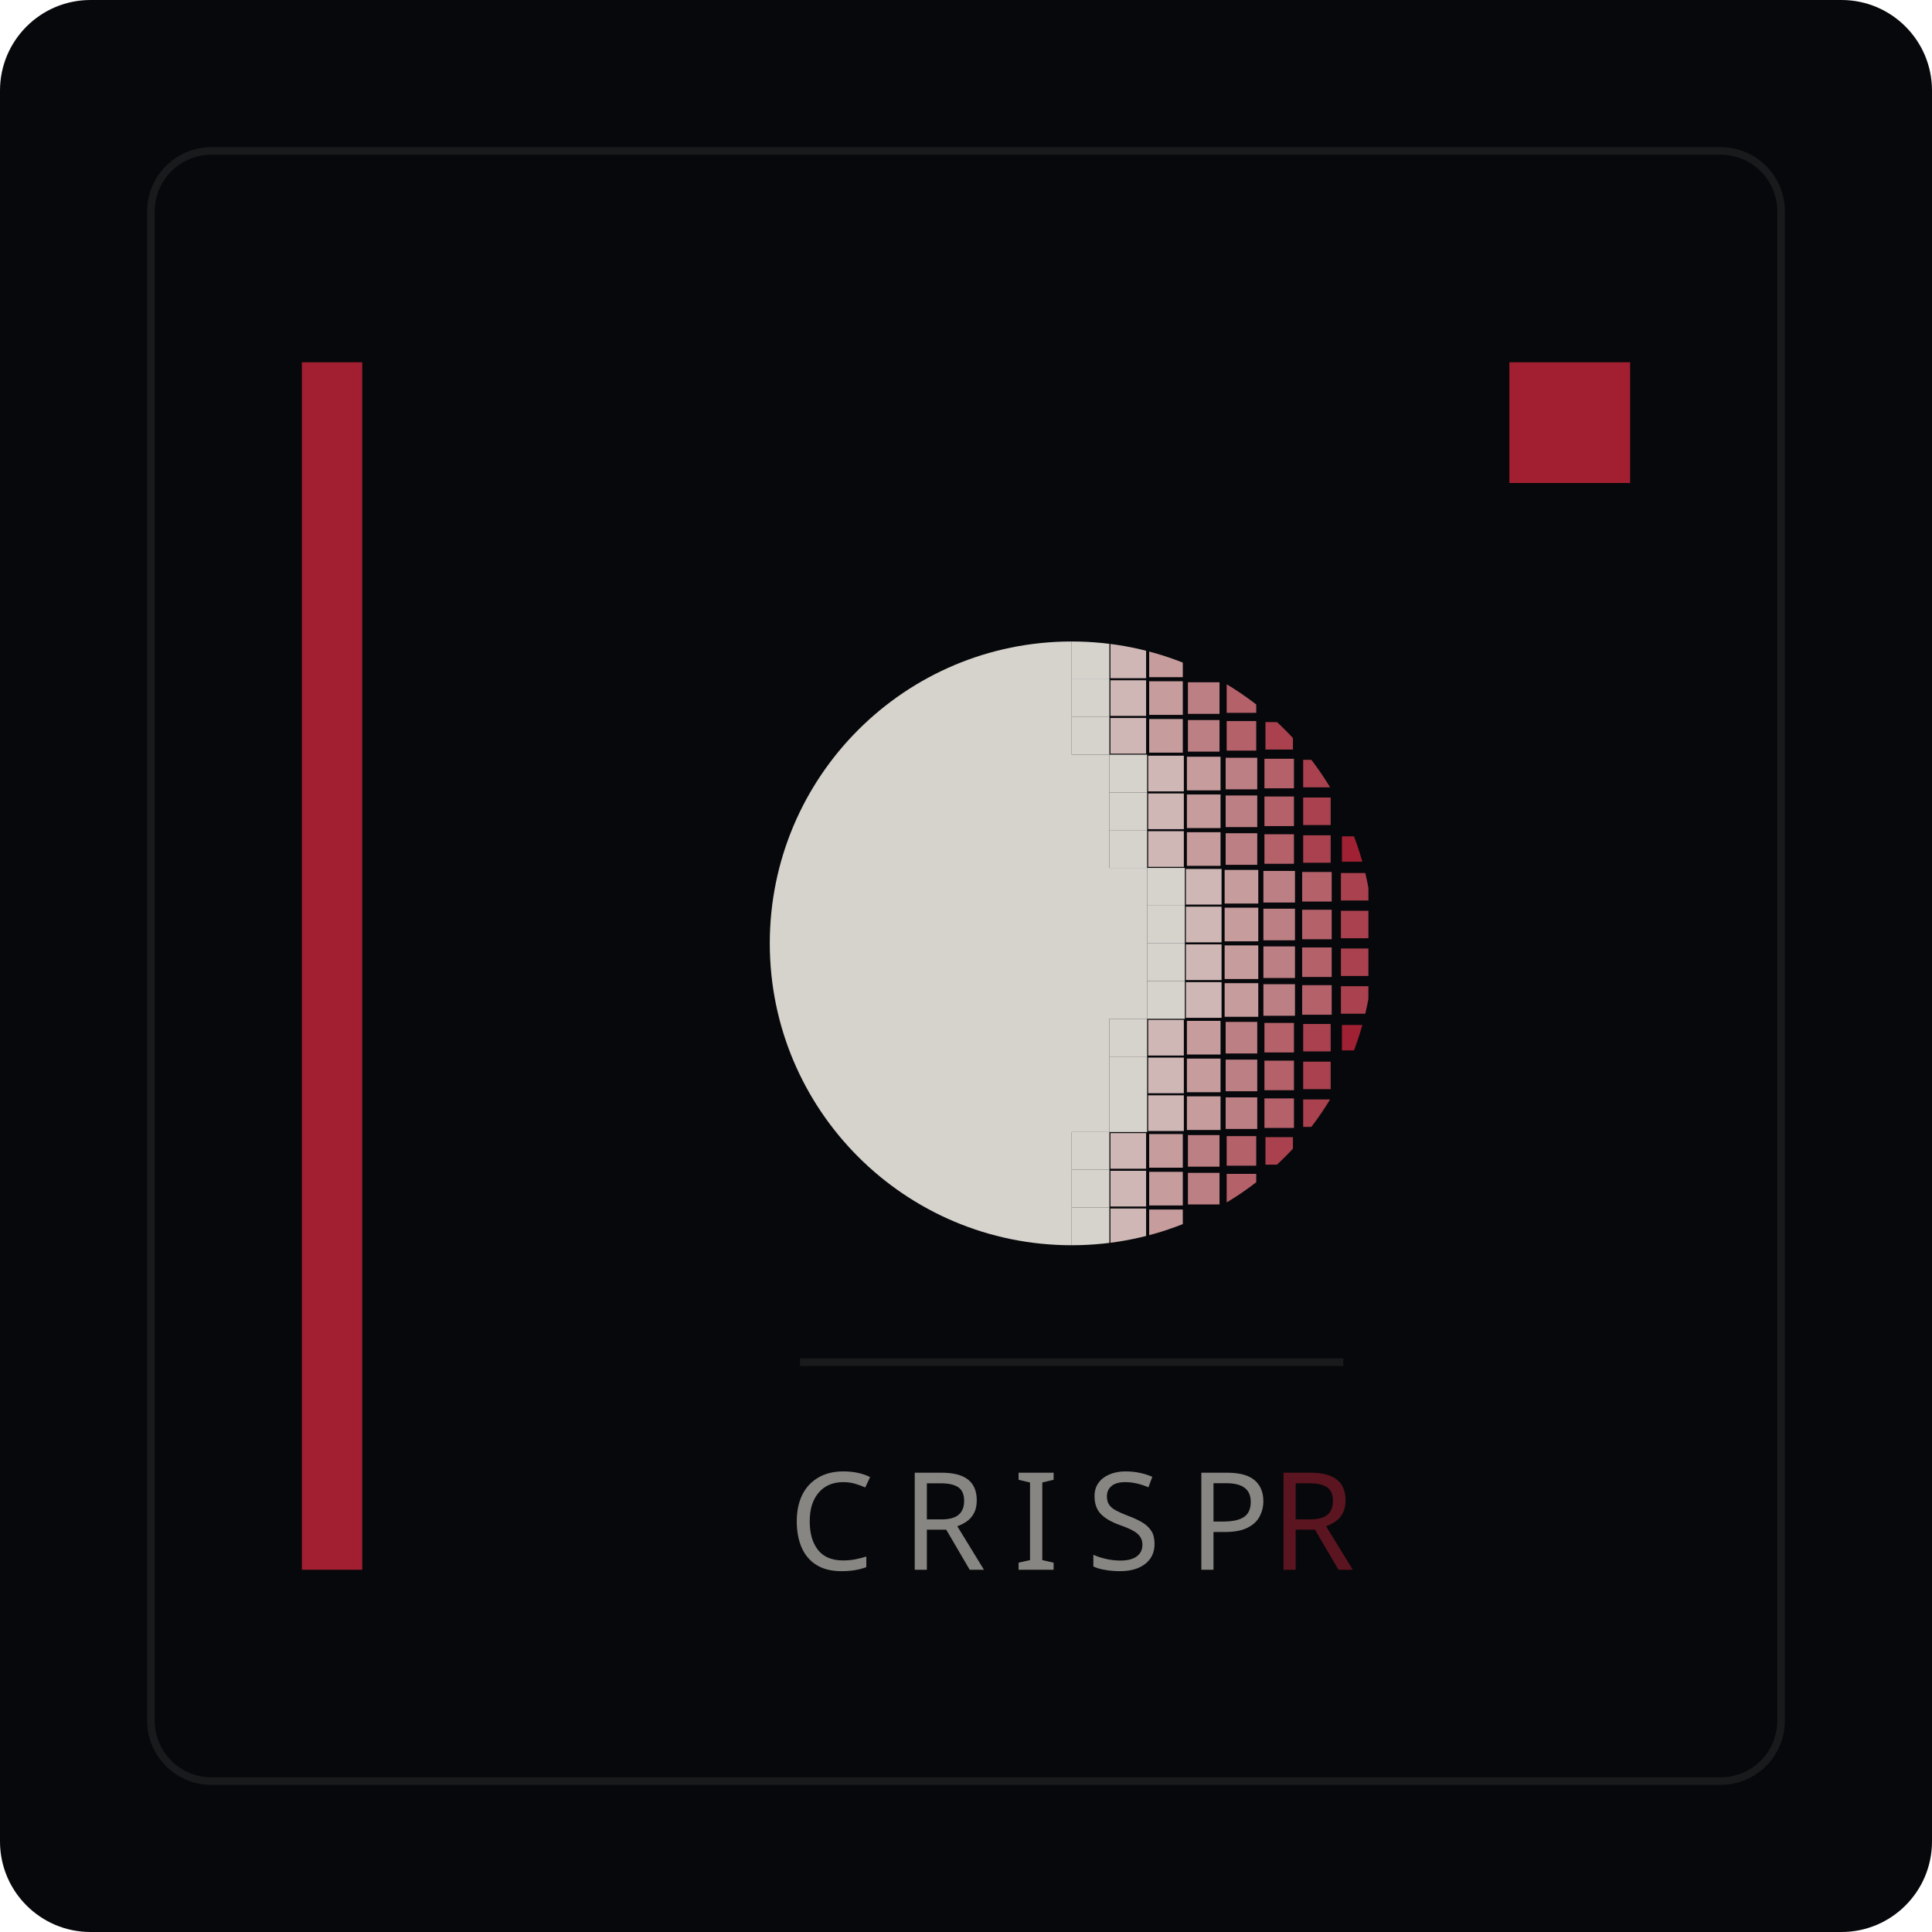
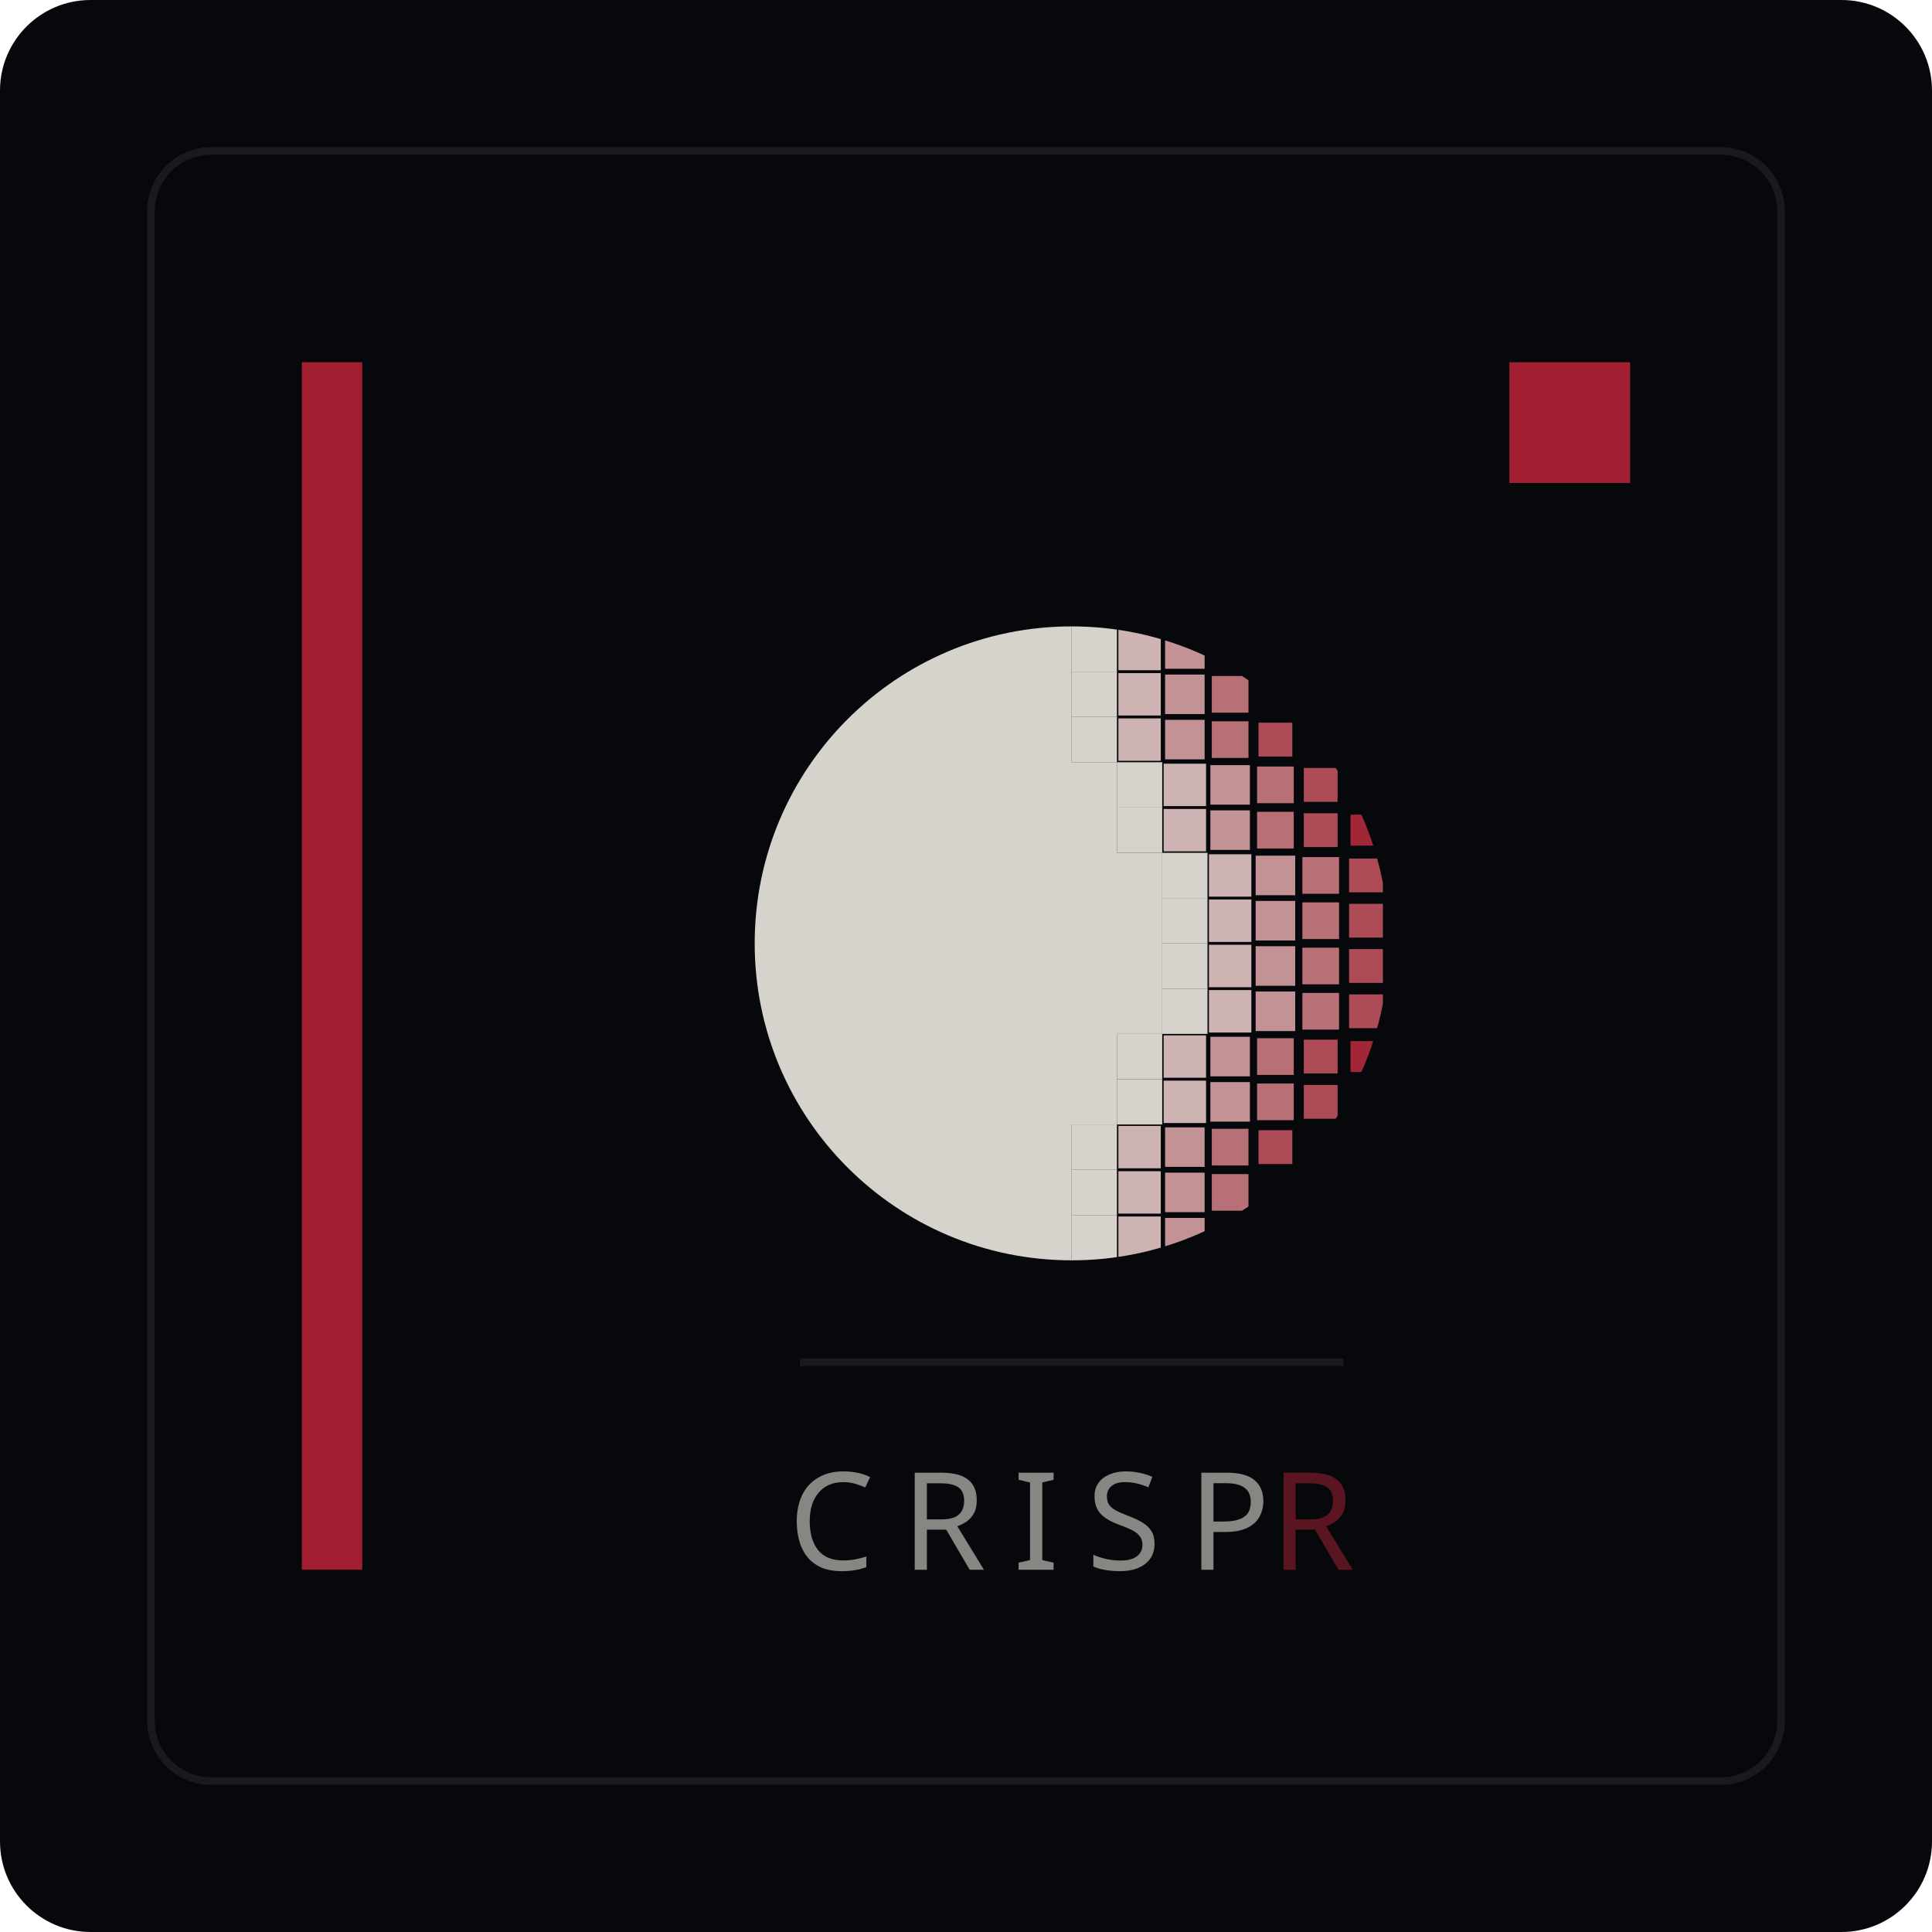
<svg xmlns="http://www.w3.org/2000/svg" width="256" height="256" viewBox="0 0 256 256" fill="none">
  <rect width="256" height="256" rx="12" fill="#07080b" />
  <rect x="20" y="20" width="216" height="216" rx="8" stroke="#f2ede6" stroke-opacity="0.08" />
  <rect x="40" y="48" width="8" height="160" fill="#a11f31" />
  <defs>
-     <clipPath id="cut14240">
-       <rect x="101" y="85" width="41" height="5" />
-       <rect x="101" y="90" width="41" height="5" />
-       <rect x="101" y="95" width="41" height="5" />
-       <rect x="101" y="100" width="46" height="5" />
-       <rect x="101" y="105" width="46" height="5" />
-       <rect x="101" y="110" width="46" height="5" />
-       <rect x="101" y="115" width="51" height="5" />
-       <rect x="101" y="120" width="51" height="5" />
-       <rect x="101" y="125" width="51" height="5" />
-       <rect x="101" y="130" width="51" height="5" />
-       <rect x="101" y="135" width="46" height="5" />
-       <rect x="101" y="140" width="46" height="5" />
-       <rect x="101" y="145" width="46" height="5" />
-       <rect x="101" y="150" width="41" height="5" />
-       <rect x="101" y="155" width="41" height="5" />
-       <rect x="101" y="160" width="41" height="5" />
+     <clipPath id="cut14242">
+       <rect x="99" y="83" width="43" height="6" />
+       <rect x="99" y="89" width="43" height="6" />
+       <rect x="99" y="95" width="43" height="6" />
+       <rect x="99" y="101" width="49" height="6" />
+       <rect x="99" y="107" width="49" height="6" />
+       <rect x="99" y="113" width="55" height="6" />
+       <rect x="99" y="119" width="55" height="6" />
+       <rect x="99" y="125" width="55" height="6" />
+       <rect x="99" y="131" width="55" height="6" />
+       <rect x="99" y="137" width="49" height="6" />
+       <rect x="99" y="143" width="49" height="6" />
+       <rect x="99" y="149" width="43" height="6" />
+       <rect x="99" y="155" width="43" height="6" />
+       <rect x="99" y="161" width="43" height="6" />
    </clipPath>
-     <clipPath id="disc14240">
-       <circle cx="142" cy="125" r="40" />
+     <clipPath id="disc14242">
+       <circle cx="142" cy="125" r="42" />
    </clipPath>
  </defs>
-   <path d="M 142 85 A 40 40 0 1 0 142 165 A 40 40 0 1 0 142 85 Z" fill="#f2ede6" fill-opacity="0.88" clip-path="url(#cut14240)" />
-   <g clip-path="url(#disc14240)">
-     <rect x="142" y="85" width="5" height="5" fill="#f2ede6" fill-opacity="0.88" />
-     <rect x="142" y="90" width="5" height="5" fill="#f2ede6" fill-opacity="0.88" />
-     <rect x="142" y="95" width="5" height="5" fill="#f2ede6" fill-opacity="0.88" />
-     <rect x="142" y="150" width="5" height="5" fill="#f2ede6" fill-opacity="0.88" />
-     <rect x="142" y="155" width="5" height="5" fill="#f2ede6" fill-opacity="0.88" />
-     <rect x="142" y="160" width="5" height="5" fill="#f2ede6" fill-opacity="0.88" />
-     <rect x="147.136" y="85.136" width="4.729" height="4.729" fill="#e5cbc8" fill-opacity="0.897" />
-     <rect x="147.136" y="90.136" width="4.729" height="4.729" fill="#e5cbc8" fill-opacity="0.897" />
-     <rect x="147.136" y="95.136" width="4.729" height="4.729" fill="#e5cbc8" fill-opacity="0.897" />
-     <rect x="147" y="100" width="5" height="5" fill="#f2ede6" fill-opacity="0.88" />
-     <rect x="147" y="105" width="5" height="5" fill="#f2ede6" fill-opacity="0.88" />
-     <rect x="147" y="110" width="5" height="5" fill="#f2ede6" fill-opacity="0.88" />
-     <rect x="147" y="135" width="5" height="5" fill="#f2ede6" fill-opacity="0.88" />
-     <rect x="147" y="140" width="5" height="5" fill="#f2ede6" fill-opacity="0.88" />
-     <rect x="147" y="145" width="5" height="5" fill="#f2ede6" fill-opacity="0.88" />
-     <rect x="147.136" y="150.136" width="4.729" height="4.729" fill="#e5cbc8" fill-opacity="0.897" />
-     <rect x="147.136" y="155.136" width="4.729" height="4.729" fill="#e5cbc8" fill-opacity="0.897" />
-     <rect x="147.136" y="160.136" width="4.729" height="4.729" fill="#e5cbc8" fill-opacity="0.897" />
-     <rect x="152.271" y="85.271" width="4.457" height="4.457" fill="#d7a9ab" fill-opacity="0.914" />
-     <rect x="152.271" y="90.271" width="4.457" height="4.457" fill="#d7a9ab" fill-opacity="0.914" />
-     <rect x="152.271" y="95.271" width="4.457" height="4.457" fill="#d7a9ab" fill-opacity="0.914" />
-     <rect x="152.136" y="100.136" width="4.729" height="4.729" fill="#e5cbc8" fill-opacity="0.897" />
-     <rect x="152.136" y="105.136" width="4.729" height="4.729" fill="#e5cbc8" fill-opacity="0.897" />
-     <rect x="152.136" y="110.136" width="4.729" height="4.729" fill="#e5cbc8" fill-opacity="0.897" />
-     <rect x="152" y="115" width="5" height="5" fill="#f2ede6" fill-opacity="0.88" />
-     <rect x="152" y="120" width="5" height="5" fill="#f2ede6" fill-opacity="0.88" />
-     <rect x="152" y="125" width="5" height="5" fill="#f2ede6" fill-opacity="0.88" />
-     <rect x="152" y="130" width="5" height="5" fill="#f2ede6" fill-opacity="0.88" />
-     <rect x="152.136" y="135.136" width="4.729" height="4.729" fill="#e5cbc8" fill-opacity="0.897" />
-     <rect x="152.136" y="140.136" width="4.729" height="4.729" fill="#e5cbc8" fill-opacity="0.897" />
-     <rect x="152.136" y="145.136" width="4.729" height="4.729" fill="#e5cbc8" fill-opacity="0.897" />
-     <rect x="152.271" y="150.271" width="4.457" height="4.457" fill="#d7a9ab" fill-opacity="0.914" />
-     <rect x="152.271" y="155.271" width="4.457" height="4.457" fill="#d7a9ab" fill-opacity="0.914" />
-     <rect x="152.271" y="160.271" width="4.457" height="4.457" fill="#d7a9ab" fill-opacity="0.914" />
-     <rect x="157.407" y="90.407" width="4.186" height="4.186" fill="#ca878d" fill-opacity="0.931" />
-     <rect x="157.407" y="95.407" width="4.186" height="4.186" fill="#ca878d" fill-opacity="0.931" />
-     <rect x="157.271" y="100.271" width="4.457" height="4.457" fill="#d7a9ab" fill-opacity="0.914" />
-     <rect x="157.271" y="105.271" width="4.457" height="4.457" fill="#d7a9ab" fill-opacity="0.914" />
-     <rect x="157.271" y="110.271" width="4.457" height="4.457" fill="#d7a9ab" fill-opacity="0.914" />
-     <rect x="157.136" y="115.136" width="4.729" height="4.729" fill="#e5cbc8" fill-opacity="0.897" />
-     <rect x="157.136" y="120.136" width="4.729" height="4.729" fill="#e5cbc8" fill-opacity="0.897" />
-     <rect x="157.136" y="125.136" width="4.729" height="4.729" fill="#e5cbc8" fill-opacity="0.897" />
-     <rect x="157.136" y="130.136" width="4.729" height="4.729" fill="#e5cbc8" fill-opacity="0.897" />
-     <rect x="157.271" y="135.271" width="4.457" height="4.457" fill="#d7a9ab" fill-opacity="0.914" />
-     <rect x="157.271" y="140.271" width="4.457" height="4.457" fill="#d7a9ab" fill-opacity="0.914" />
-     <rect x="157.271" y="145.271" width="4.457" height="4.457" fill="#d7a9ab" fill-opacity="0.914" />
-     <rect x="157.407" y="150.407" width="4.186" height="4.186" fill="#ca878d" fill-opacity="0.931" />
-     <rect x="157.407" y="155.407" width="4.186" height="4.186" fill="#ca878d" fill-opacity="0.931" />
-     <rect x="162.543" y="90.543" width="3.914" height="3.914" fill="#bd666f" fill-opacity="0.949" />
-     <rect x="162.543" y="95.543" width="3.914" height="3.914" fill="#bd666f" fill-opacity="0.949" />
-     <rect x="162.407" y="100.407" width="4.186" height="4.186" fill="#ca878d" fill-opacity="0.931" />
-     <rect x="162.407" y="105.407" width="4.186" height="4.186" fill="#ca878d" fill-opacity="0.931" />
-     <rect x="162.407" y="110.407" width="4.186" height="4.186" fill="#ca878d" fill-opacity="0.931" />
-     <rect x="162.271" y="115.271" width="4.457" height="4.457" fill="#d7a9ab" fill-opacity="0.914" />
-     <rect x="162.271" y="120.271" width="4.457" height="4.457" fill="#d7a9ab" fill-opacity="0.914" />
-     <rect x="162.271" y="125.271" width="4.457" height="4.457" fill="#d7a9ab" fill-opacity="0.914" />
-     <rect x="162.271" y="130.271" width="4.457" height="4.457" fill="#d7a9ab" fill-opacity="0.914" />
-     <rect x="162.407" y="135.407" width="4.186" height="4.186" fill="#ca878d" fill-opacity="0.931" />
-     <rect x="162.407" y="140.407" width="4.186" height="4.186" fill="#ca878d" fill-opacity="0.931" />
-     <rect x="162.407" y="145.407" width="4.186" height="4.186" fill="#ca878d" fill-opacity="0.931" />
-     <rect x="162.543" y="150.543" width="3.914" height="3.914" fill="#bd666f" fill-opacity="0.949" />
-     <rect x="162.543" y="155.543" width="3.914" height="3.914" fill="#bd666f" fill-opacity="0.949" />
-     <rect x="167.679" y="95.679" width="3.643" height="3.643" fill="#af4451" fill-opacity="0.966" />
-     <rect x="167.543" y="100.543" width="3.914" height="3.914" fill="#bd666f" fill-opacity="0.949" />
-     <rect x="167.543" y="105.543" width="3.914" height="3.914" fill="#bd666f" fill-opacity="0.949" />
-     <rect x="167.543" y="110.543" width="3.914" height="3.914" fill="#bd666f" fill-opacity="0.949" />
-     <rect x="167.407" y="115.407" width="4.186" height="4.186" fill="#ca878d" fill-opacity="0.931" />
-     <rect x="167.407" y="120.407" width="4.186" height="4.186" fill="#ca878d" fill-opacity="0.931" />
-     <rect x="167.407" y="125.407" width="4.186" height="4.186" fill="#ca878d" fill-opacity="0.931" />
-     <rect x="167.407" y="130.407" width="4.186" height="4.186" fill="#ca878d" fill-opacity="0.931" />
-     <rect x="167.543" y="135.543" width="3.914" height="3.914" fill="#bd666f" fill-opacity="0.949" />
-     <rect x="167.543" y="140.543" width="3.914" height="3.914" fill="#bd666f" fill-opacity="0.949" />
-     <rect x="167.543" y="145.543" width="3.914" height="3.914" fill="#bd666f" fill-opacity="0.949" />
-     <rect x="167.679" y="150.679" width="3.643" height="3.643" fill="#af4451" fill-opacity="0.966" />
-     <rect x="172.679" y="100.679" width="3.643" height="3.643" fill="#af4451" fill-opacity="0.966" />
-     <rect x="172.679" y="105.679" width="3.643" height="3.643" fill="#af4451" fill-opacity="0.966" />
-     <rect x="172.679" y="110.679" width="3.643" height="3.643" fill="#af4451" fill-opacity="0.966" />
-     <rect x="172.543" y="115.543" width="3.914" height="3.914" fill="#bd666f" fill-opacity="0.949" />
-     <rect x="172.543" y="120.543" width="3.914" height="3.914" fill="#bd666f" fill-opacity="0.949" />
-     <rect x="172.543" y="125.543" width="3.914" height="3.914" fill="#bd666f" fill-opacity="0.949" />
-     <rect x="172.543" y="130.543" width="3.914" height="3.914" fill="#bd666f" fill-opacity="0.949" />
-     <rect x="172.679" y="135.679" width="3.643" height="3.643" fill="#af4451" fill-opacity="0.966" />
-     <rect x="172.679" y="140.679" width="3.643" height="3.643" fill="#af4451" fill-opacity="0.966" />
-     <rect x="172.679" y="145.679" width="3.643" height="3.643" fill="#af4451" fill-opacity="0.966" />
-     <rect x="177.814" y="110.814" width="3.371" height="3.371" fill="#a22234" fill-opacity="0.983" />
-     <rect x="177.679" y="115.679" width="3.643" height="3.643" fill="#af4451" fill-opacity="0.966" />
-     <rect x="177.679" y="120.679" width="3.643" height="3.643" fill="#af4451" fill-opacity="0.966" />
-     <rect x="177.679" y="125.679" width="3.643" height="3.643" fill="#af4451" fill-opacity="0.966" />
-     <rect x="177.679" y="130.679" width="3.643" height="3.643" fill="#af4451" fill-opacity="0.966" />
-     <rect x="177.814" y="135.814" width="3.371" height="3.371" fill="#a22234" fill-opacity="0.983" />
+   <path d="M 142 83 A 42 42 0 1 0 142 167 A 42 42 0 1 0 142 83 Z" fill="#f2ede6" fill-opacity="0.88" clip-path="url(#cut14242)" />
+   <g clip-path="url(#disc14242)">
+     <rect x="142" y="83" width="6" height="6" fill="#f2ede6" fill-opacity="0.88" />
+     <rect x="142" y="89" width="6" height="6" fill="#f2ede6" fill-opacity="0.88" />
+     <rect x="142" y="95" width="6" height="6" fill="#f2ede6" fill-opacity="0.88" />
+     <rect x="142" y="149" width="6" height="6" fill="#f2ede6" fill-opacity="0.88" />
+     <rect x="142" y="155" width="6" height="6" fill="#f2ede6" fill-opacity="0.88" />
+     <rect x="142" y="161" width="6" height="6" fill="#f2ede6" fill-opacity="0.88" />
+     <rect x="148.19" y="83.19" width="5.62" height="5.62" fill="#e2c6c3" fill-opacity="0.9" />
+     <rect x="148.19" y="89.19" width="5.62" height="5.62" fill="#e2c6c3" fill-opacity="0.9" />
+     <rect x="148.19" y="95.19" width="5.62" height="5.62" fill="#e2c6c3" fill-opacity="0.9" />
+     <rect x="148" y="101" width="6" height="6" fill="#f2ede6" fill-opacity="0.88" />
+     <rect x="148" y="107" width="6" height="6" fill="#f2ede6" fill-opacity="0.88" />
+     <rect x="148" y="137" width="6" height="6" fill="#f2ede6" fill-opacity="0.88" />
+     <rect x="148" y="143" width="6" height="6" fill="#f2ede6" fill-opacity="0.88" />
+     <rect x="148.19" y="149.19" width="5.62" height="5.62" fill="#e2c6c3" fill-opacity="0.9" />
+     <rect x="148.19" y="155.19" width="5.62" height="5.62" fill="#e2c6c3" fill-opacity="0.9" />
+     <rect x="148.19" y="161.19" width="5.62" height="5.62" fill="#e2c6c3" fill-opacity="0.9" />
+     <rect x="154.38" y="83.38" width="5.24" height="5.24" fill="#d39ea1" fill-opacity="0.92" />
+     <rect x="154.38" y="89.38" width="5.24" height="5.24" fill="#d39ea1" fill-opacity="0.92" />
+     <rect x="154.38" y="95.38" width="5.24" height="5.24" fill="#d39ea1" fill-opacity="0.92" />
+     <rect x="154.19" y="101.19" width="5.62" height="5.62" fill="#e2c6c3" fill-opacity="0.9" />
+     <rect x="154.19" y="107.19" width="5.62" height="5.62" fill="#e2c6c3" fill-opacity="0.9" />
+     <rect x="154" y="113" width="6" height="6" fill="#f2ede6" fill-opacity="0.88" />
+     <rect x="154" y="119" width="6" height="6" fill="#f2ede6" fill-opacity="0.88" />
+     <rect x="154" y="125" width="6" height="6" fill="#f2ede6" fill-opacity="0.88" />
+     <rect x="154" y="131" width="6" height="6" fill="#f2ede6" fill-opacity="0.88" />
+     <rect x="154.19" y="137.19" width="5.62" height="5.62" fill="#e2c6c3" fill-opacity="0.9" />
+     <rect x="154.19" y="143.19" width="5.62" height="5.62" fill="#e2c6c3" fill-opacity="0.9" />
+     <rect x="154.38" y="149.38" width="5.24" height="5.24" fill="#d39ea1" fill-opacity="0.92" />
+     <rect x="154.38" y="155.38" width="5.24" height="5.24" fill="#d39ea1" fill-opacity="0.92" />
+     <rect x="154.38" y="161.38" width="5.24" height="5.24" fill="#d39ea1" fill-opacity="0.92" />
+     <rect x="160.57" y="89.57" width="4.86" height="4.86" fill="#c3777e" fill-opacity="0.94" />
+     <rect x="160.57" y="95.57" width="4.86" height="4.86" fill="#c3777e" fill-opacity="0.94" />
+     <rect x="160.38" y="101.38" width="5.24" height="5.24" fill="#d39ea1" fill-opacity="0.92" />
+     <rect x="160.38" y="107.38" width="5.24" height="5.24" fill="#d39ea1" fill-opacity="0.92" />
+     <rect x="160.19" y="113.19" width="5.62" height="5.62" fill="#e2c6c3" fill-opacity="0.9" />
+     <rect x="160.19" y="119.19" width="5.62" height="5.62" fill="#e2c6c3" fill-opacity="0.9" />
+     <rect x="160.19" y="125.19" width="5.62" height="5.62" fill="#e2c6c3" fill-opacity="0.9" />
+     <rect x="160.19" y="131.19" width="5.62" height="5.62" fill="#e2c6c3" fill-opacity="0.9" />
+     <rect x="160.38" y="137.38" width="5.24" height="5.24" fill="#d39ea1" fill-opacity="0.92" />
+     <rect x="160.38" y="143.38" width="5.24" height="5.24" fill="#d39ea1" fill-opacity="0.92" />
+     <rect x="160.57" y="149.57" width="4.86" height="4.86" fill="#c3777e" fill-opacity="0.94" />
+     <rect x="160.57" y="155.57" width="4.86" height="4.86" fill="#c3777e" fill-opacity="0.94" />
+     <rect x="166.76" y="95.76" width="4.48" height="4.48" fill="#b44f5b" fill-opacity="0.96" />
+     <rect x="166.57" y="101.57" width="4.86" height="4.86" fill="#c3777e" fill-opacity="0.94" />
+     <rect x="166.57" y="107.57" width="4.86" height="4.86" fill="#c3777e" fill-opacity="0.94" />
+     <rect x="166.38" y="113.38" width="5.24" height="5.24" fill="#d39ea1" fill-opacity="0.92" />
+     <rect x="166.38" y="119.38" width="5.24" height="5.24" fill="#d39ea1" fill-opacity="0.92" />
+     <rect x="166.38" y="125.38" width="5.24" height="5.24" fill="#d39ea1" fill-opacity="0.92" />
+     <rect x="166.38" y="131.38" width="5.24" height="5.24" fill="#d39ea1" fill-opacity="0.92" />
+     <rect x="166.57" y="137.57" width="4.86" height="4.86" fill="#c3777e" fill-opacity="0.94" />
+     <rect x="166.57" y="143.57" width="4.86" height="4.86" fill="#c3777e" fill-opacity="0.94" />
+     <rect x="166.76" y="149.76" width="4.48" height="4.48" fill="#b44f5b" fill-opacity="0.96" />
+     <rect x="172.76" y="101.76" width="4.48" height="4.48" fill="#b44f5b" fill-opacity="0.96" />
+     <rect x="172.76" y="107.76" width="4.48" height="4.48" fill="#b44f5b" fill-opacity="0.96" />
+     <rect x="172.57" y="113.57" width="4.86" height="4.86" fill="#c3777e" fill-opacity="0.94" />
+     <rect x="172.57" y="119.57" width="4.86" height="4.86" fill="#c3777e" fill-opacity="0.94" />
+     <rect x="172.57" y="125.57" width="4.86" height="4.86" fill="#c3777e" fill-opacity="0.94" />
+     <rect x="172.57" y="131.57" width="4.86" height="4.86" fill="#c3777e" fill-opacity="0.94" />
+     <rect x="172.76" y="137.76" width="4.48" height="4.48" fill="#b44f5b" fill-opacity="0.96" />
+     <rect x="172.76" y="143.76" width="4.48" height="4.48" fill="#b44f5b" fill-opacity="0.96" />
+     <rect x="178.95" y="107.95" width="4.1" height="4.1" fill="#a42839" fill-opacity="0.98" />
+     <rect x="178.76" y="113.76" width="4.48" height="4.48" fill="#b44f5b" fill-opacity="0.96" />
+     <rect x="178.76" y="119.76" width="4.48" height="4.48" fill="#b44f5b" fill-opacity="0.96" />
+     <rect x="178.76" y="125.76" width="4.48" height="4.48" fill="#b44f5b" fill-opacity="0.96" />
+     <rect x="178.76" y="131.76" width="4.48" height="4.48" fill="#b44f5b" fill-opacity="0.96" />
+     <rect x="178.95" y="137.95" width="4.1" height="4.1" fill="#a42839" fill-opacity="0.98" />
  </g>
  <rect x="106" y="180" width="72" height="1" fill="#f2ede6" fill-opacity="0.08" />
  <text x="142" y="208" text-anchor="middle" font-size="18" letter-spacing="3.6" fill="#f2ede6" fill-opacity="0.55" font-family="Noto Sans, Yu Gothic, Meiryo, sans-serif">CRISP<tspan fill="#a11f31">R</tspan>
  </text>
  <rect x="200" y="48" width="16" height="16" fill="#a11f31" />
</svg>
